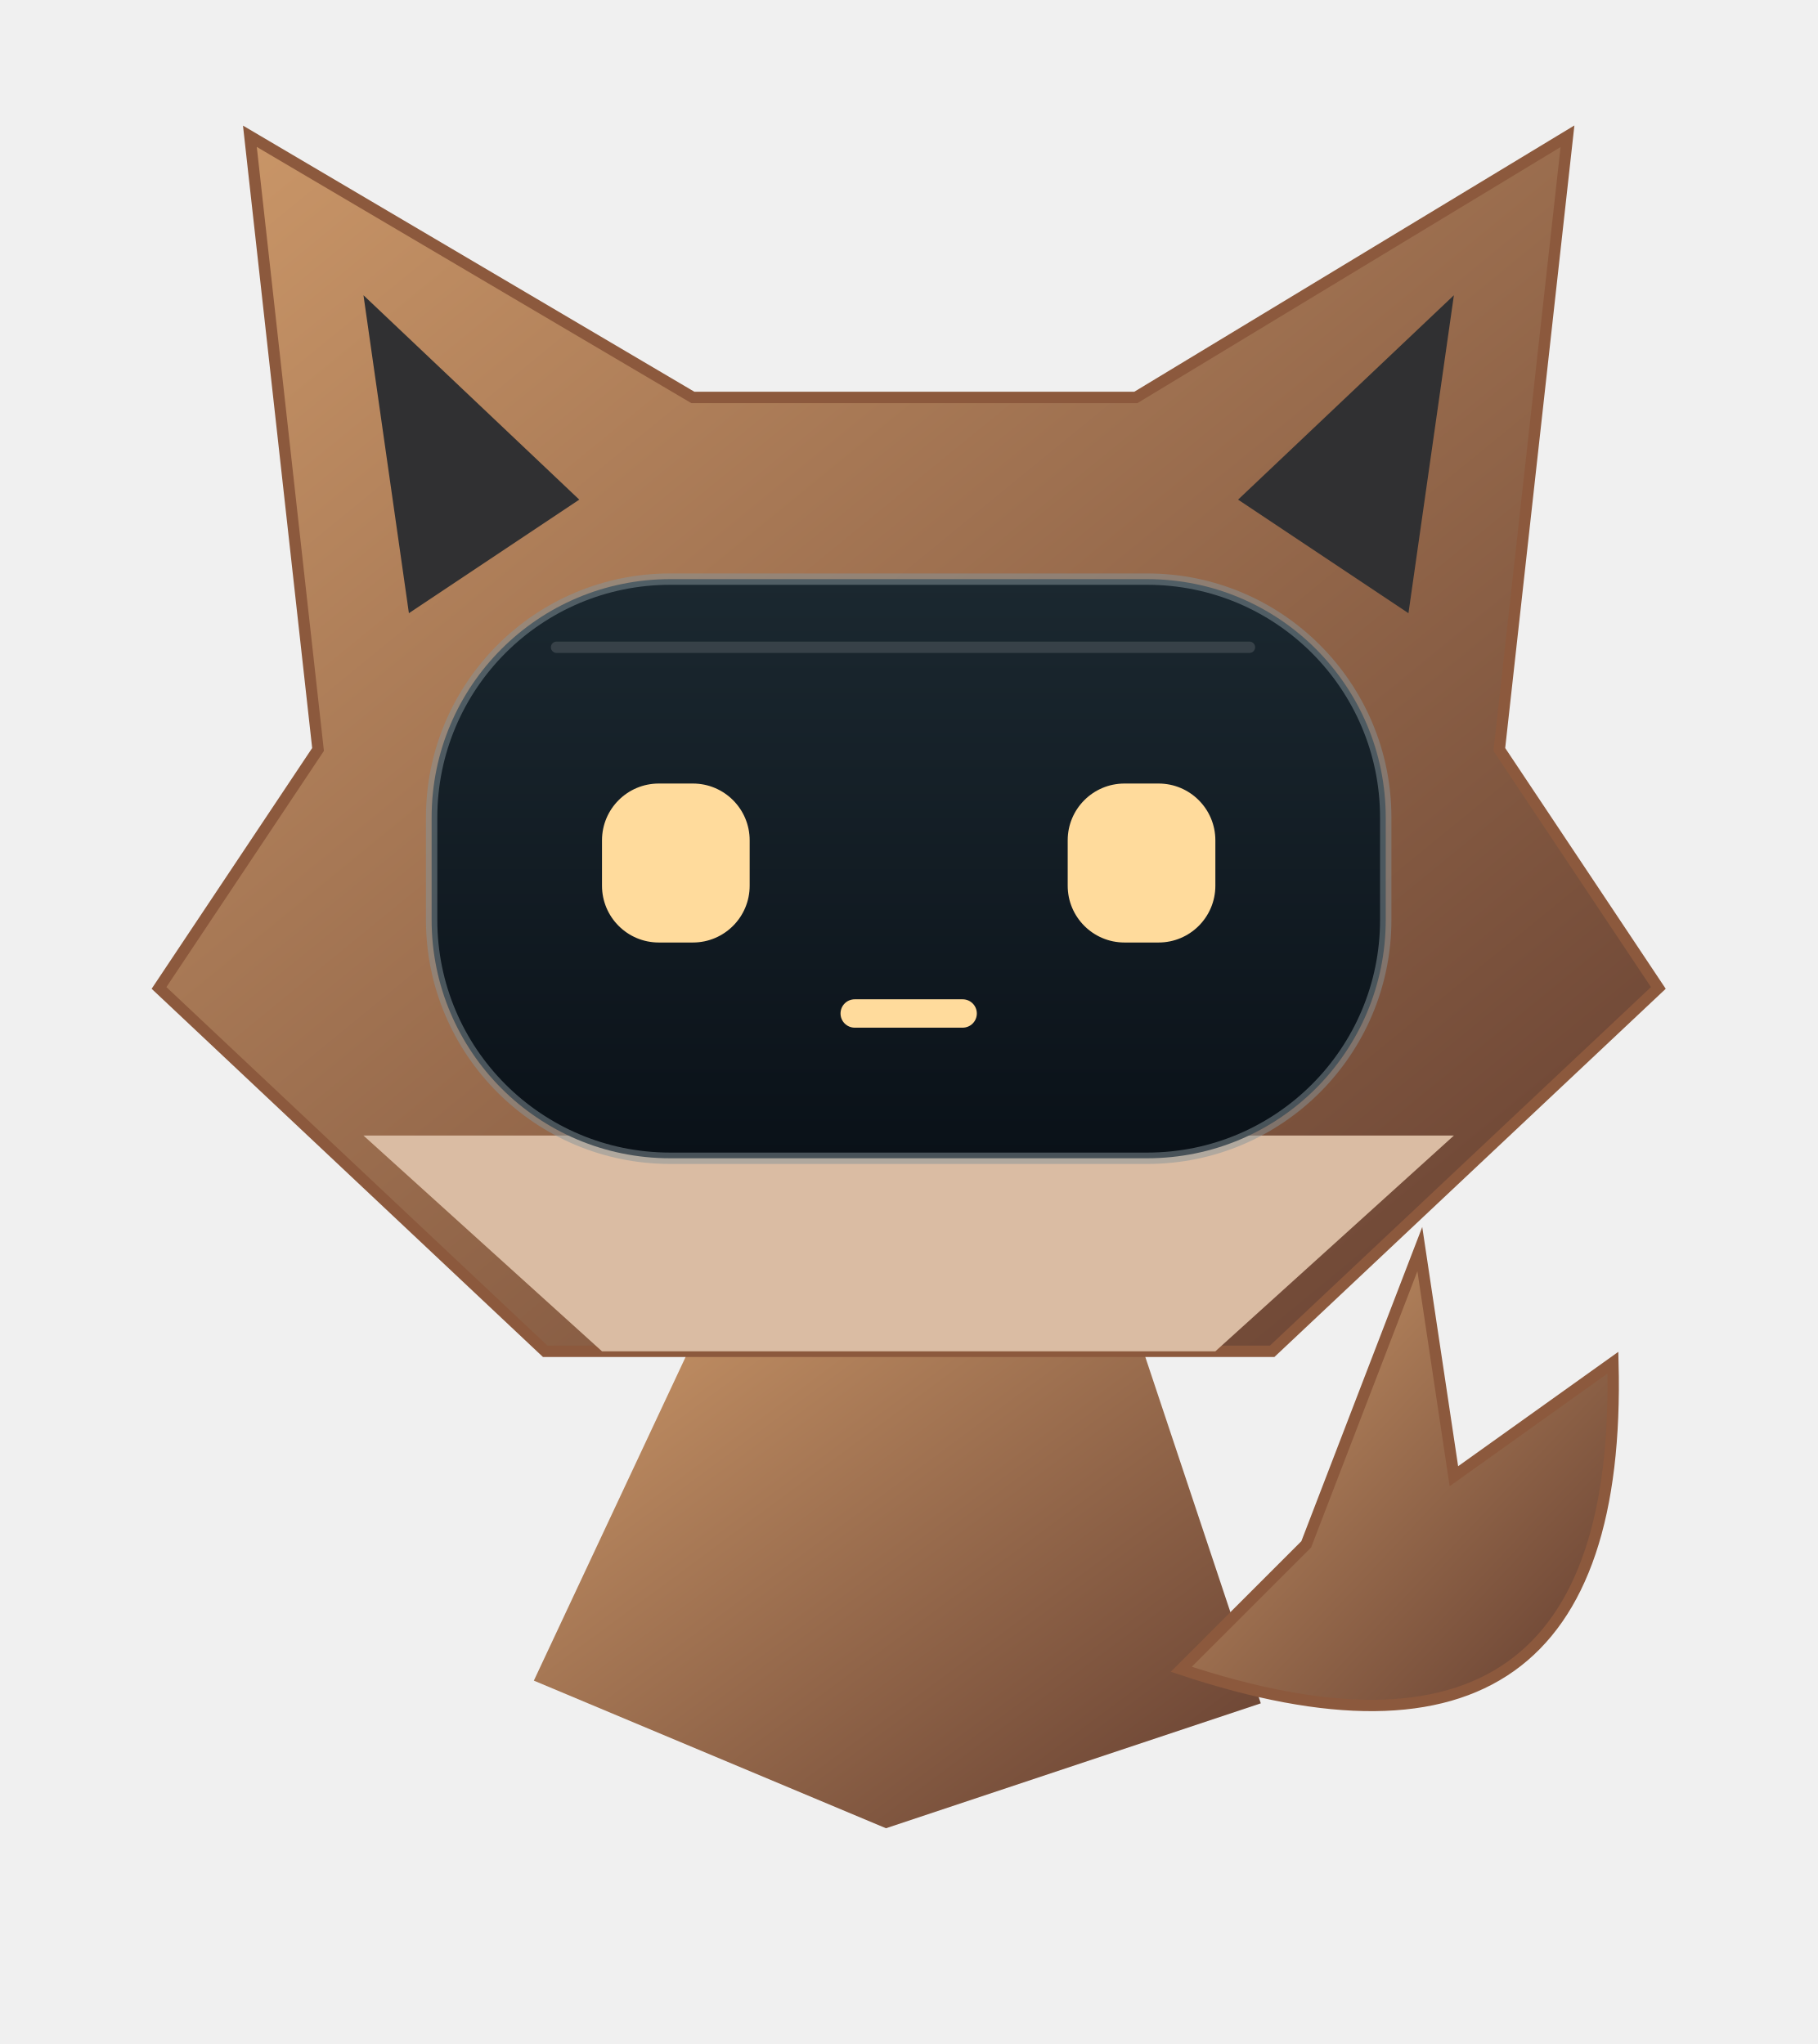
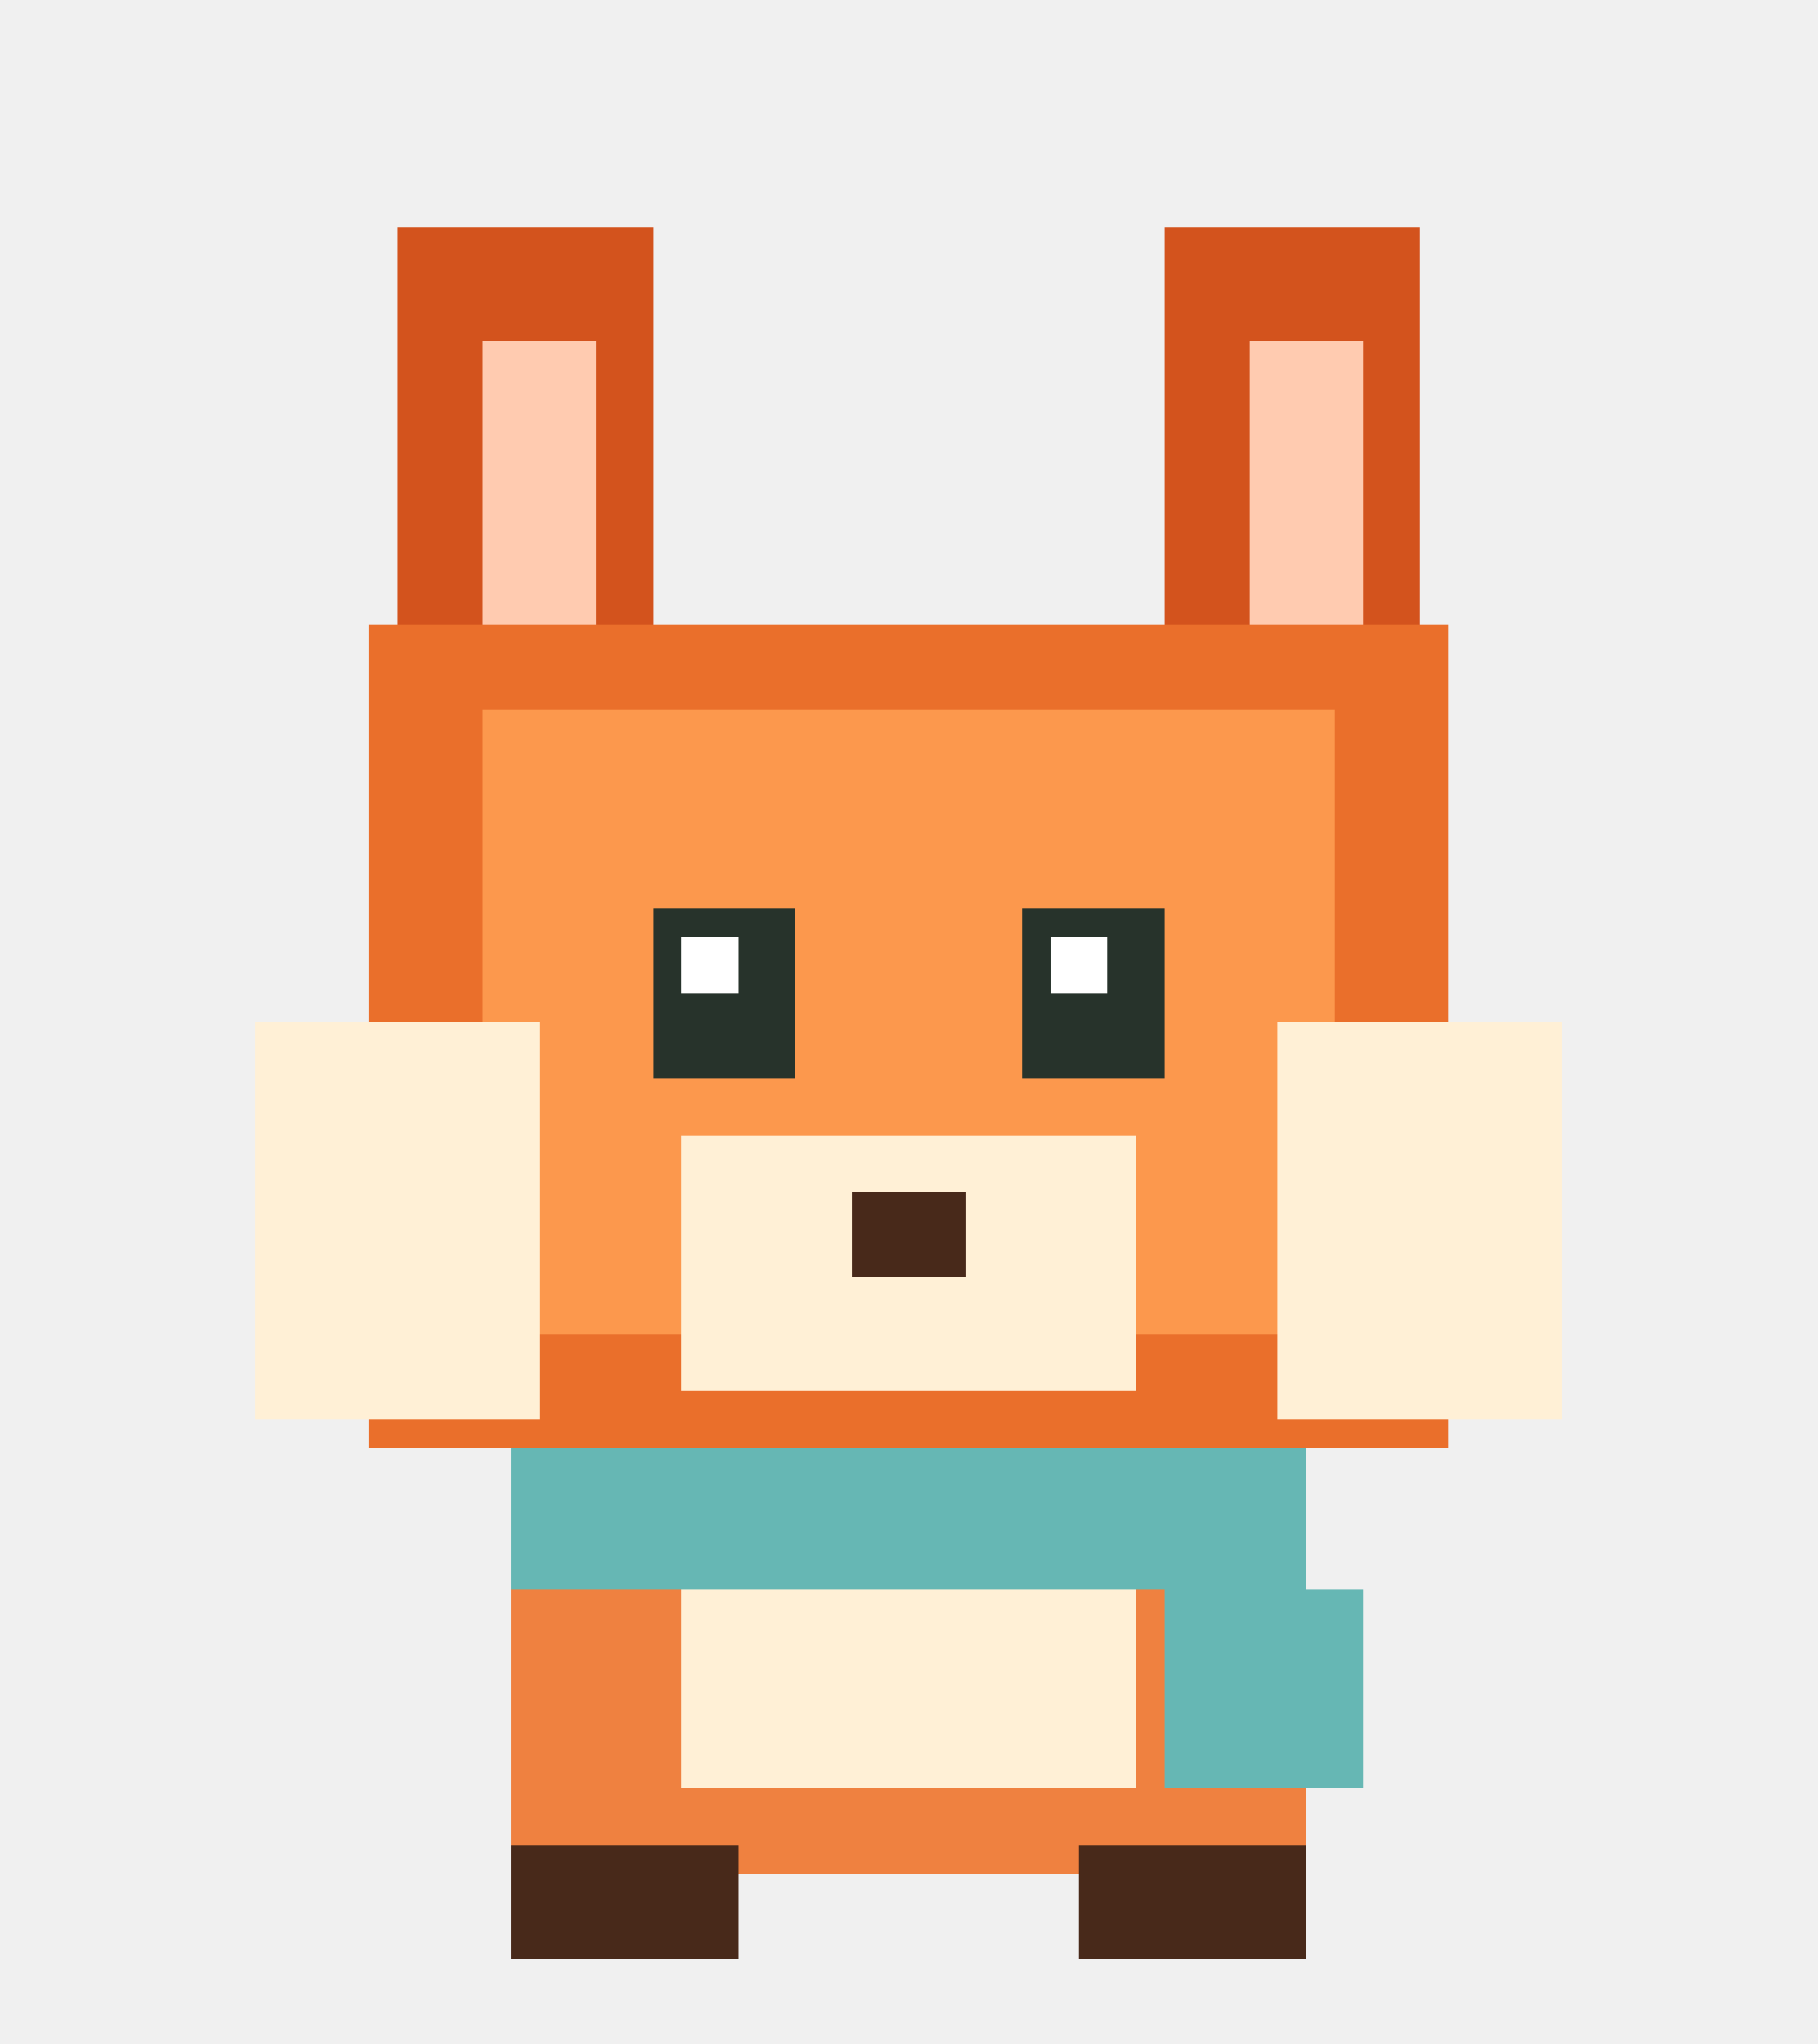
- <svg xmlns="http://www.w3.org/2000/svg" viewBox="0 0 160 180" style="--accent:#ffdb9c">
-   <defs>
-     <linearGradient id="shell" x1="0" y1="0" x2="1" y2="1">
-       <stop stop-color="#cc9869" />
-       <stop offset="1" stop-color="#643e30" />
-     </linearGradient>
-     <linearGradient id="visor" x2="0" y2="1">
-       <stop stop-color="#1b2830" />
-       <stop offset="1" stop-color="#0a1118" />
-     </linearGradient>
-   </defs>
-   <path d="M62 116 99 114 111 150 78 161 47 148Z" fill="url(#shell)" />
-   <path d="M104 147 Q143 160 142 120 L128 130 125 110 115 136Z" fill="url(#shell)" stroke="#8c593d" />
-   <path d="M28 66 22 12 61 35 100 35 138 12 132 66 146 87 112 119 48 119 14 87Z" fill="url(#shell)" stroke="#8c593d" />
-   <path d="M32 26 51 44 36 54ZM128 26 109 44 124 54Z" fill="#303032" />
-   <path d="M32 100 53 119H107L128 100" fill="#dabca3" />
-   <rect x="38" y="51" width="84" height="51" rx="21" fill="url(#visor)" stroke="#87949a" stroke-opacity=".5" />
-   <path d="M49 57H110" stroke="#fff" stroke-opacity=".13" stroke-linecap="round" />
-   <g fill="#ffdb9c">
-     <rect x="53" y="69" width="13" height="14" rx="5" />
-     <rect x="94" y="69" width="13" height="14" rx="5" />
-     <rect x="74" y="88" width="12" height="2.5" rx="1.25" />
-   </g>
+ <svg xmlns="http://www.w3.org/2000/svg" viewBox="0 0 64 72" role="img" aria-label="Pixel companion" shape-rendering="crispEdges">
+   <rect x="14" y="8" width="9" height="18" fill="#d3531d" />
+   <rect x="41" y="8" width="9" height="18" fill="#d3531d" />
+   <rect x="17" y="12" width="4" height="11" fill="#ffcbb0" />
+   <rect x="44" y="12" width="4" height="11" fill="#ffcbb0" />
+   <rect x="13" y="22" width="38" height="29" fill="#ea6f2b" />
+   <rect x="17" y="25" width="30" height="22" fill="#fc984d" />
+   <rect x="9" y="36" width="10" height="14" fill="#fff0d6" />
+   <rect x="45" y="36" width="10" height="14" fill="#fff0d6" />
+   <rect x="24" y="40" width="16" height="9" fill="#fff0d6" />
+   <rect x="23" y="32" width="5" height="6" fill="#27332b" />
+   <rect x="36" y="32" width="5" height="6" fill="#27332b" />
+   <rect x="24" y="33" width="2" height="2" fill="white" />
+   <rect x="37" y="33" width="2" height="2" fill="white" />
+   <rect x="30" y="42" width="4" height="3" fill="#48291a" />
+   <rect x="18" y="51" width="28" height="15" fill="#ef8140" />
+   <rect x="24" y="52" width="16" height="11" fill="#fff0d6" />
+   <rect x="18" y="51" width="28" height="5" fill="#66b7b4" />
+   <rect x="41" y="56" width="7" height="7" fill="#66b7b4" />
+   <rect x="18" y="65" width="8" height="4" fill="#48291a" />
+   <rect x="38" y="65" width="8" height="4" fill="#48291a" />
</svg>
